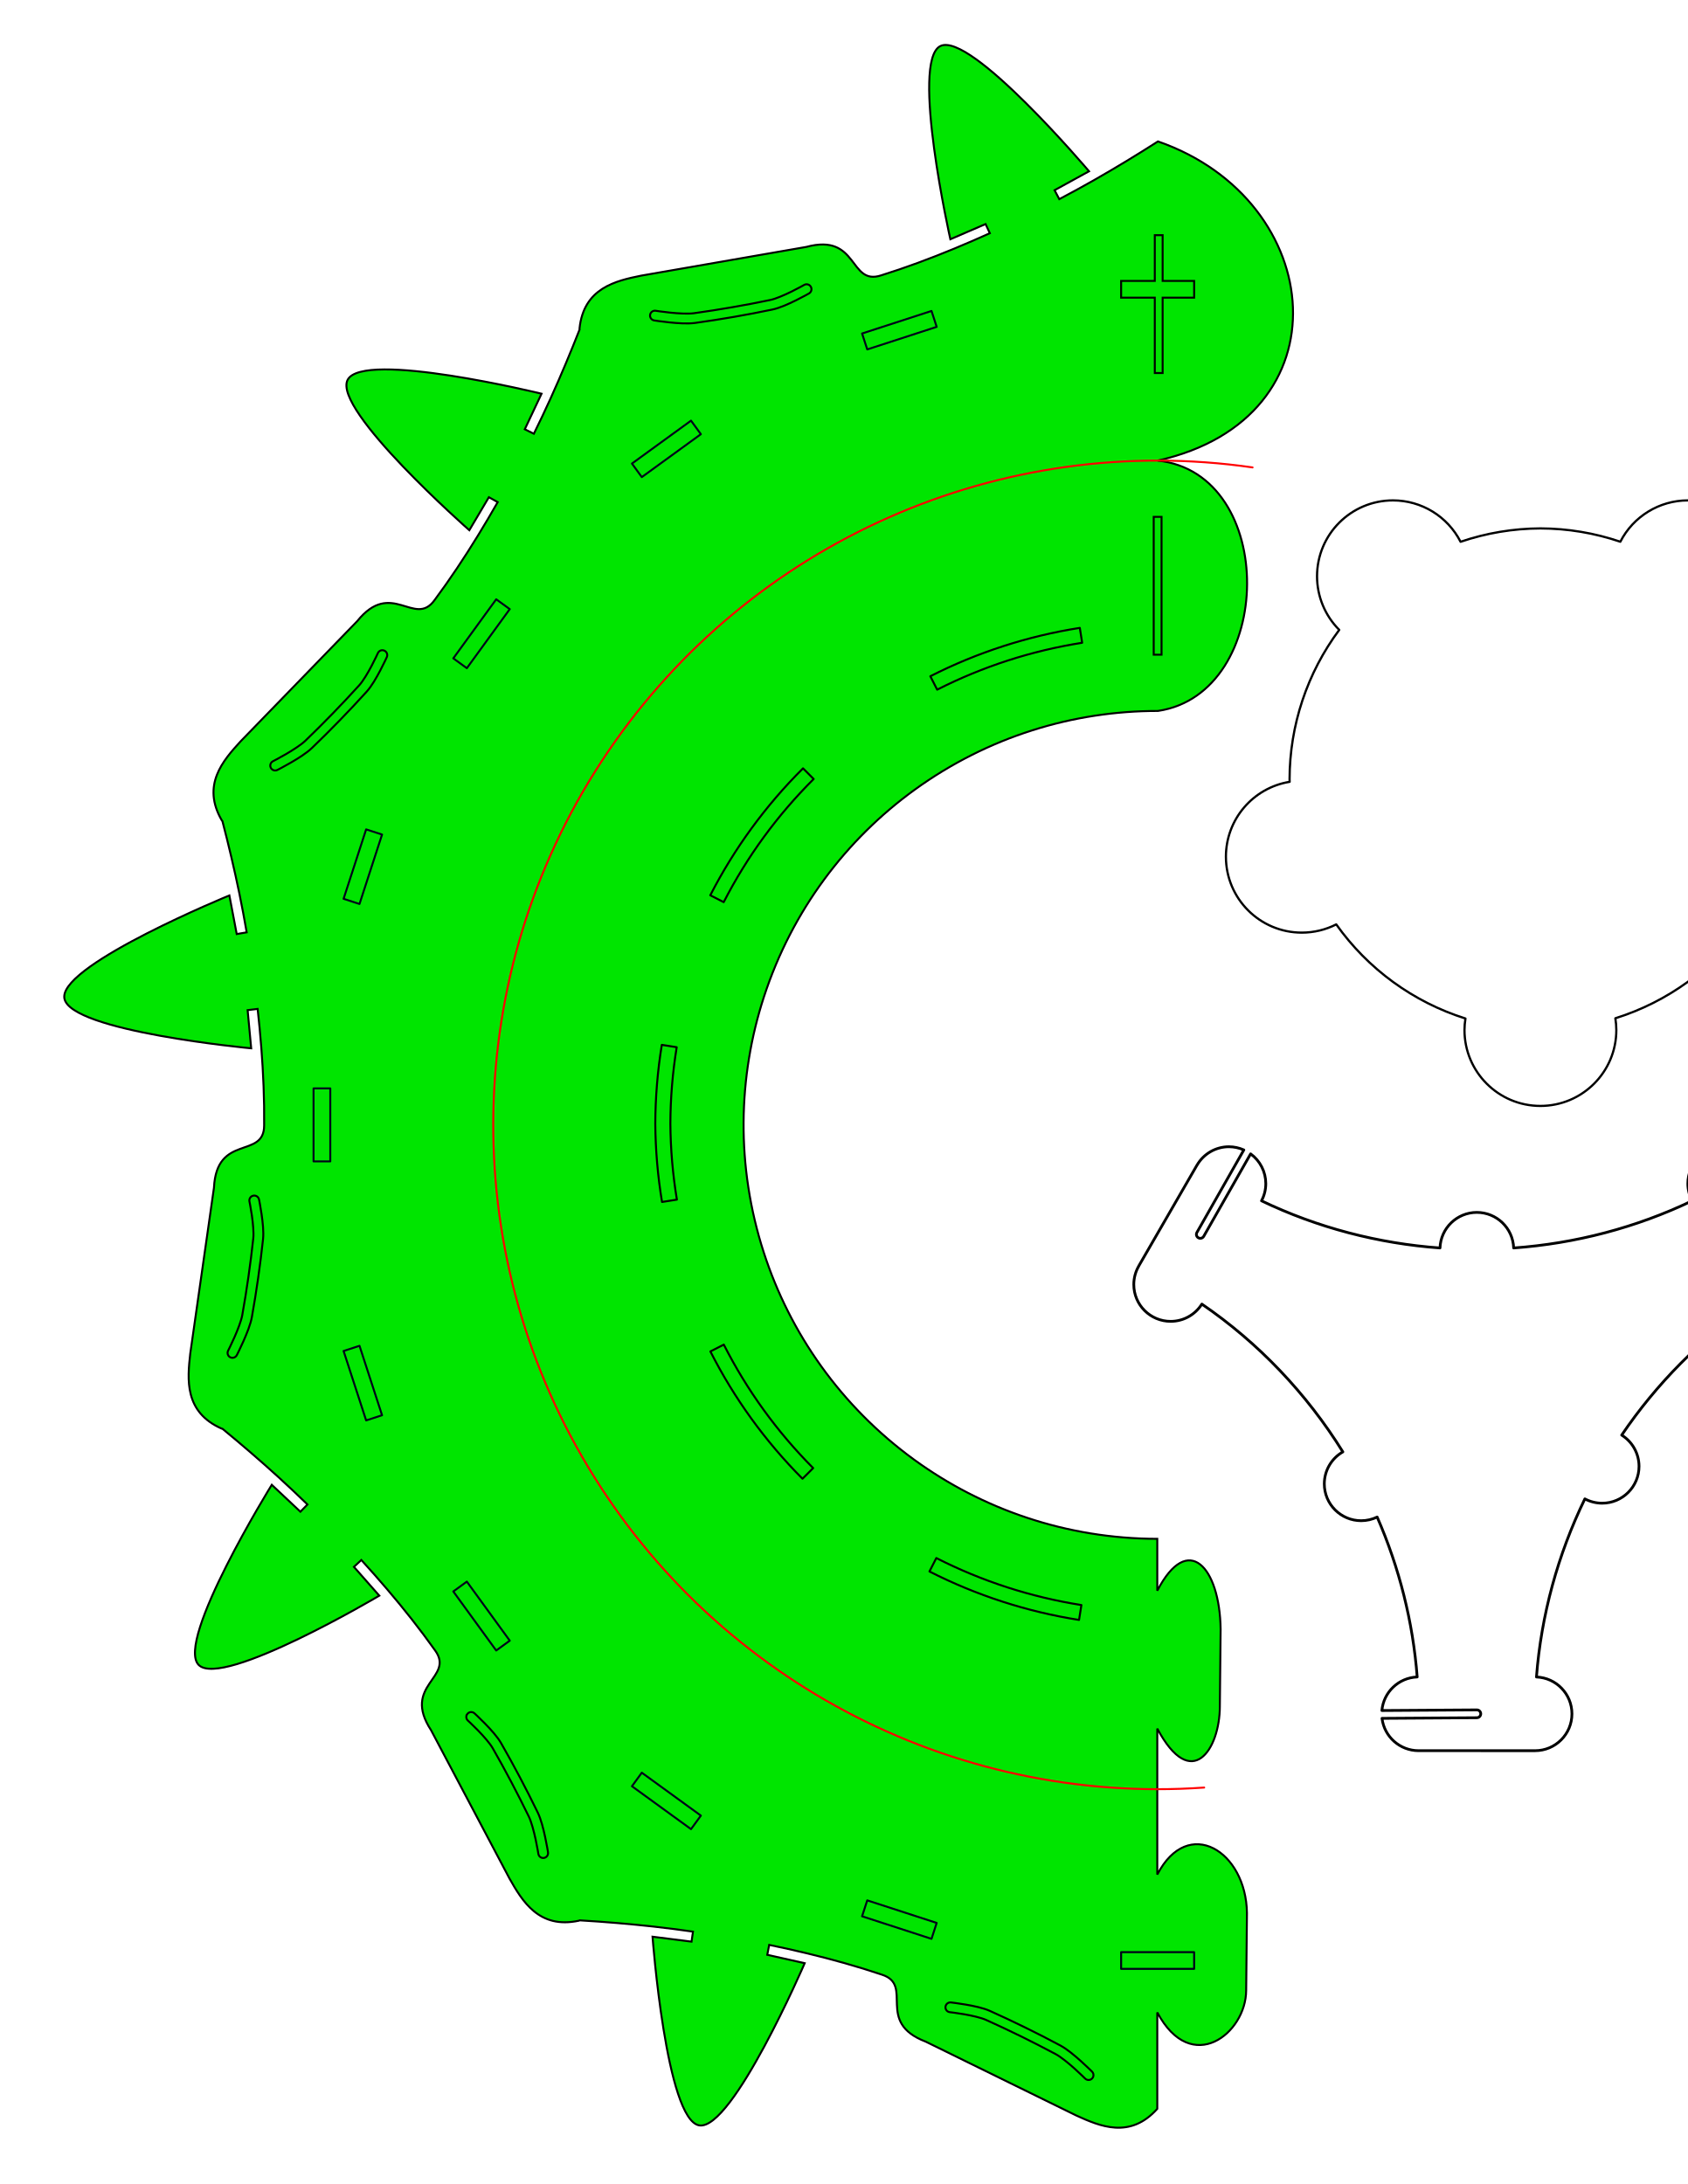
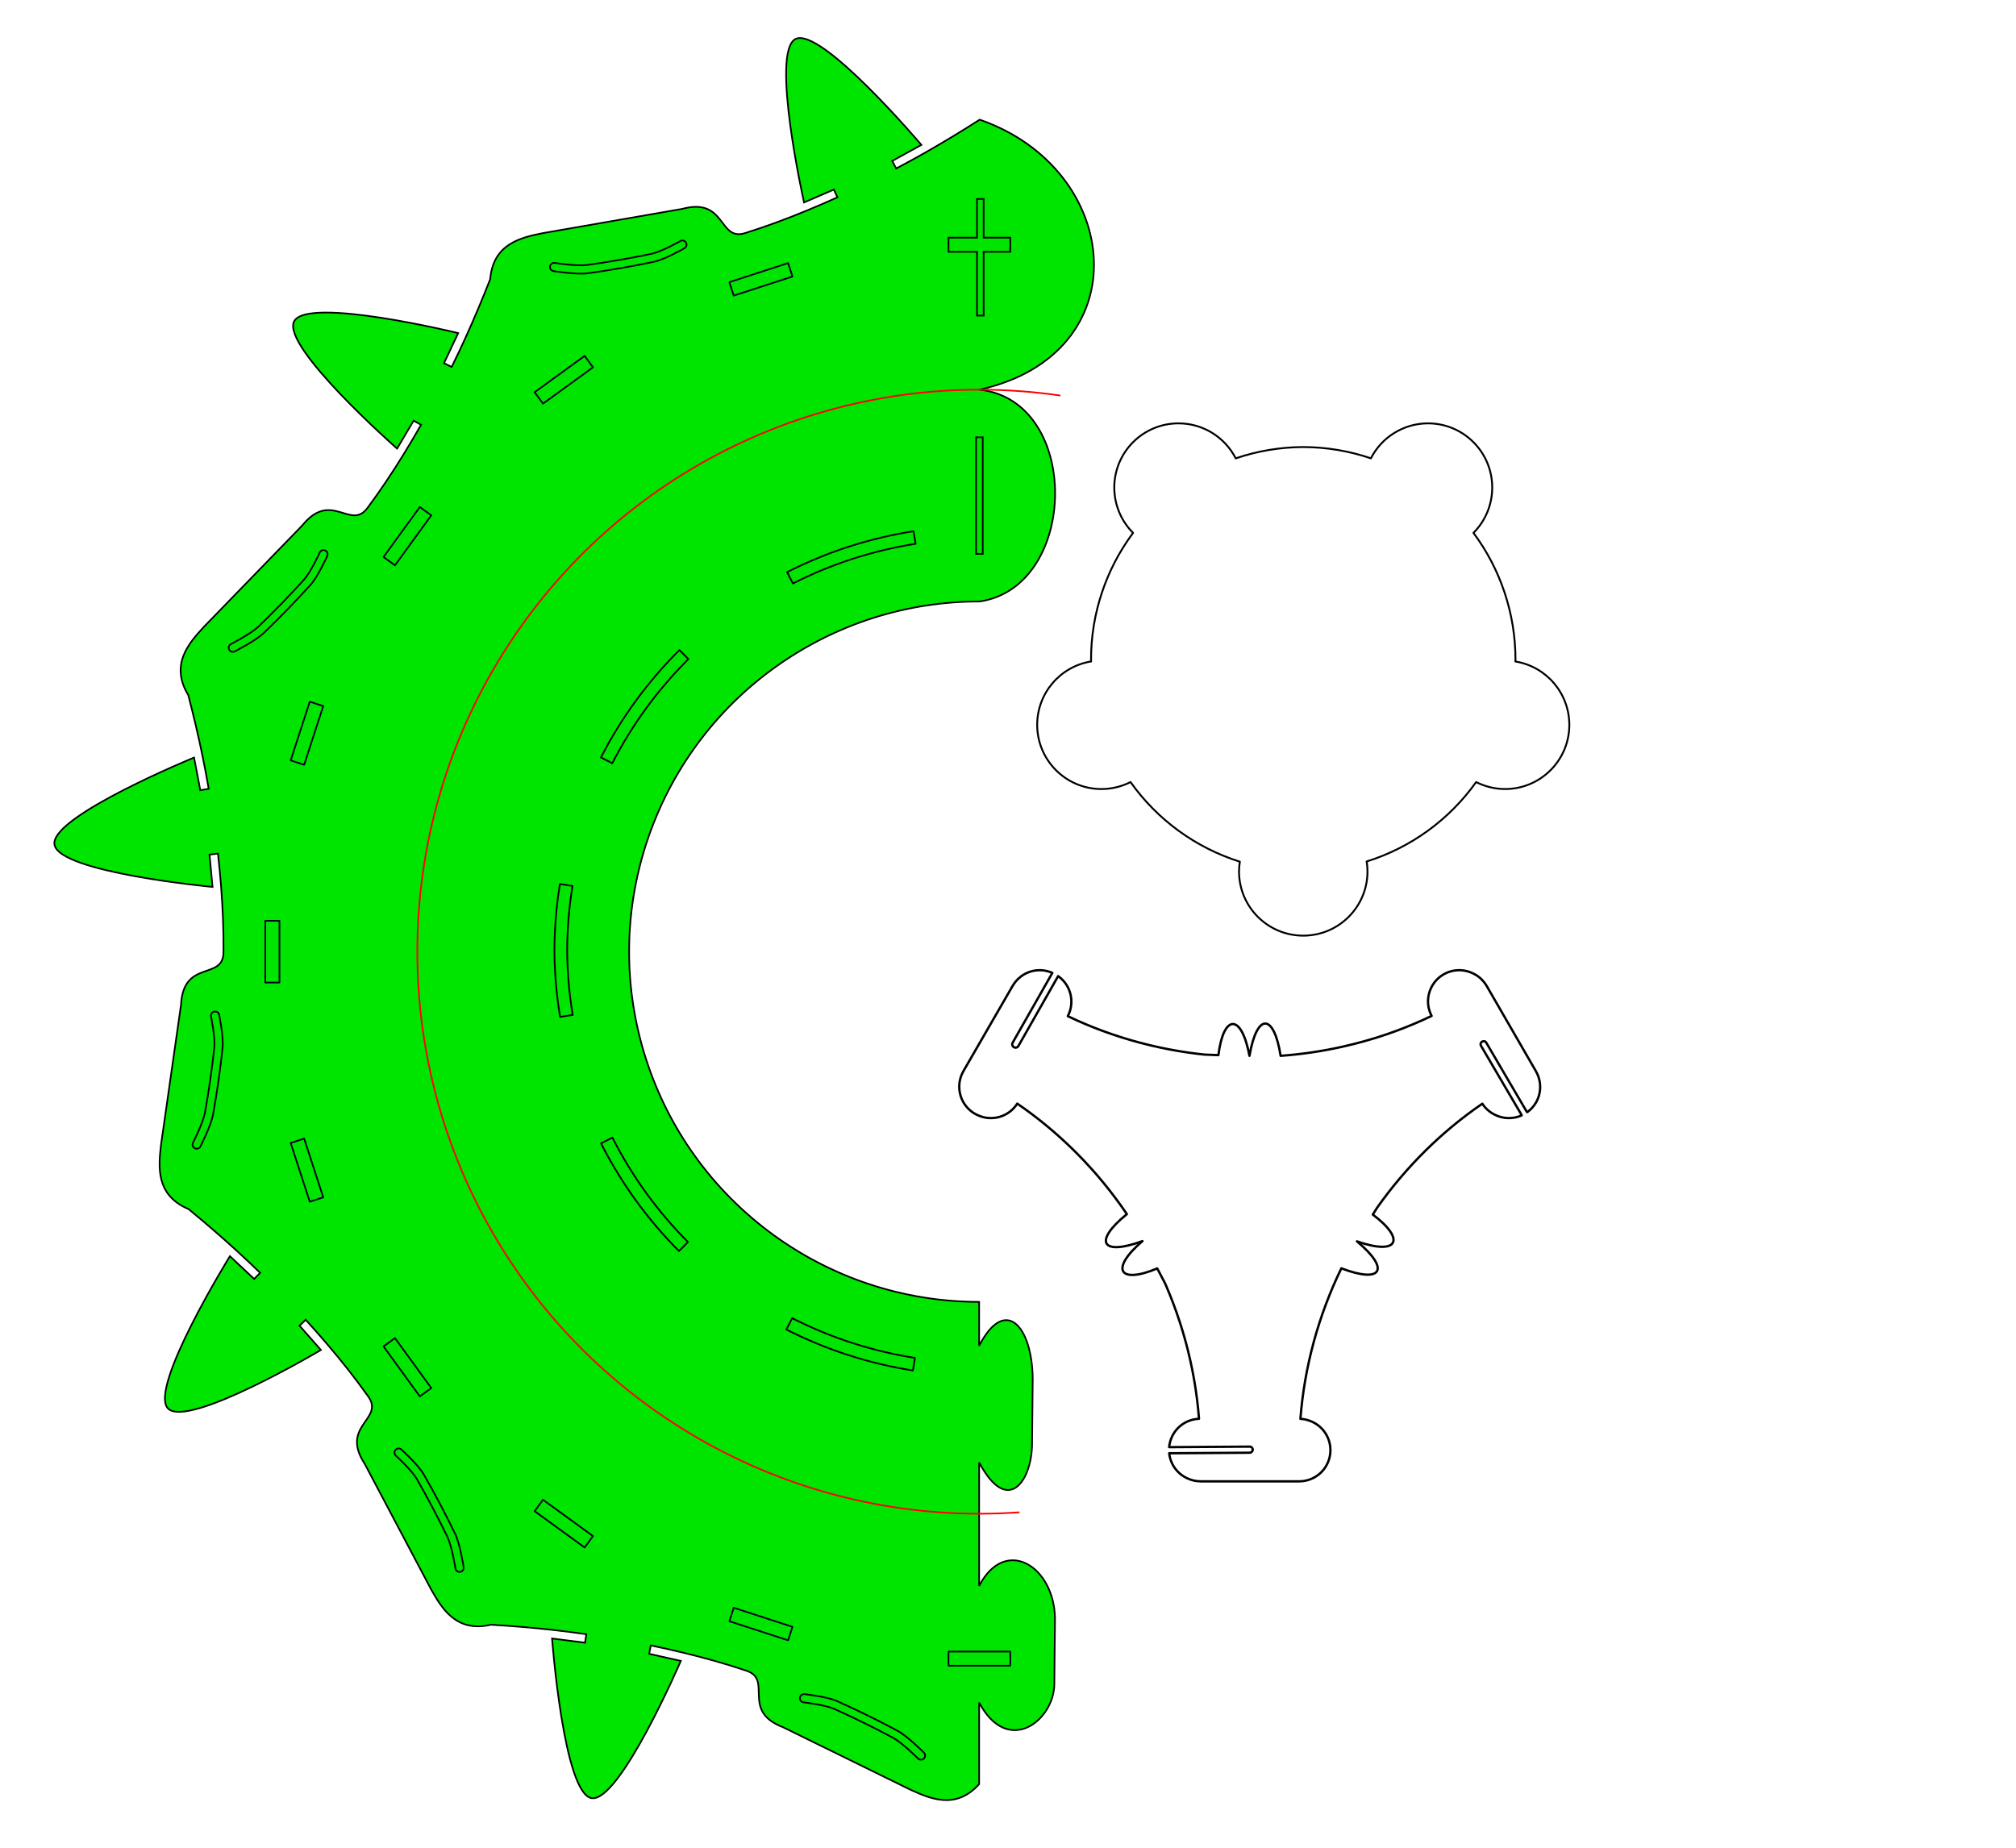
- <svg xmlns="http://www.w3.org/2000/svg" height="11in" version="1.1" viewBox="0 0 612 792" width="8.5in" id="svg448">
+ <svg xmlns="http://www.w3.org/2000/svg" height="11in" version="1.1" viewBox="0 0 864 792" width="12in" id="svg448">
  <defs id="defs4" style="stroke-linecap:butt;stroke-linejoin:round">
    <style type="text/css" id="style2">
*{stroke-linecap:butt;stroke-linejoin:round;}
  </style>
    <clipPath id="pbf9476fbec" style="stroke-linecap:butt;stroke-linejoin:round">
      <rect height="406.08" width="310.269" x="24.744" y="7.2" id="rect1798" style="stroke-linecap:butt;stroke-linejoin:round" />
    </clipPath>
    <clipPath id="clipPath3268" style="stroke-linecap:butt;stroke-linejoin:round">
      <rect height="406.08" width="310.269" x="24.744" y="7.2" id="rect3266" style="stroke-linecap:butt;stroke-linejoin:round" />
    </clipPath>
    <clipPath id="pbf9476fbec-7" style="stroke-linecap:butt;stroke-linejoin:round">
      <rect height="406.08" width="310.269" x="24.744" y="7.2" id="rect1798-5" style="stroke-linecap:butt;stroke-linejoin:round" />
    </clipPath>
    <clipPath id="pbf9476fbec-6" style="stroke-linecap:butt;stroke-linejoin:round">
      <rect height="406.08" width="310.269" x="24.744" y="7.2" id="rect1798-2" style="stroke-linecap:butt;stroke-linejoin:round" />
    </clipPath>
    <clipPath id="paf85c306f7" style="stroke-linecap:butt;stroke-linejoin:round">
      <rect height="406.08" width="312.429" x="24.703" y="7.2" id="rect1307" style="stroke-linecap:butt;stroke-linejoin:round" />
    </clipPath>
    <clipPath id="clipPath2800" style="stroke-linecap:butt;stroke-linejoin:round">
      <rect height="406.08" width="312.429" x="24.703" y="7.2" id="rect2798" style="stroke-linecap:butt;stroke-linejoin:round" />
    </clipPath>
  </defs>
  <g id="line2d_1" style="stroke-linecap:butt;stroke-linejoin:round" transform="translate(0,372)" />
  <defs id="defs446">
    <clipPath id="p9b010a994c" style="stroke-linecap:butt;stroke-linejoin:round">
      <rect height="399.726" width="243.708" x="10.407" y="7.2" id="rect443" style="stroke-linecap:butt;stroke-linejoin:round" />
    </clipPath>
  </defs>
  <path style="fill:none;fill-opacity:1;stroke:#000000;stroke-width:0.806;stroke-linecap:round;stroke-linejoin:round;stroke-miterlimit:4;stroke-dasharray:none;stroke-opacity:1" d="m 444.511,310.678 a 27.529,27.529 0 0 0 27.53,27.528 27.529,27.529 0 0 0 12.473,-2.989 90.951,90.951 0 0 0 46.849,34.135 27.529,27.529 0 0 0 -0.352,4.171 27.529,27.529 0 0 0 27.53,27.528 27.529,27.529 0 0 0 27.528,-27.528 27.529,27.529 0 0 0 -0.351,-4.261 90.951,90.951 0 0 0 46.908,-34.046 27.529,27.529 0 0 0 12.413,2.99 27.529,27.529 0 0 0 27.53,-27.528 27.529,27.529 0 0 0 -23.127,-27.141 90.951,90.951 0 0 0 0.049,-0.964 90.951,90.951 0 0 0 -18.007,-54.159 27.529,27.529 0 0 0 8.045,-19.421 27.529,27.529 0 0 0 -27.53,-27.53 27.529,27.529 0 0 0 -24.476,14.99 90.951,90.951 0 0 0 -28.983,-4.832 90.951,90.951 0 0 0 -28.947,4.848 27.529,27.529 0 0 0 -24.513,-15.007 27.529,27.529 0 0 0 -27.53,27.53 27.529,27.529 0 0 0 8.049,19.429 90.951,90.951 0 0 0 -18.011,54.151 90.951,90.951 0 0 0 0.033,0.945 27.529,27.529 0 0 0 -23.112,27.161 z" id="path1059" />
  <g transform="translate(-479.3786,719.0514)" id="line2d_1-3-3" style="stroke-linecap:butt;stroke-linejoin:round" />
-   <path style="fill:none;stroke:#000000;stroke-width:0.997;stroke-linecap:square;stroke-linejoin:round;stroke-opacity:1" d="m 556.605,634.866 a 13.373,13.373 0 0 0 13.372,-13.372 13.373,13.373 0 0 0 -12.867,-13.349 c 1.708,-22.387 7.752,-44.394 17.55,-64.597 a 13.373,13.373 0 0 0 6.268,1.567 13.373,13.373 0 0 0 13.372,-13.372 13.373,13.373 0 0 0 -6.287,-11.323 c 12.596,-18.587 28.631,-34.827 47.164,-47.5 a 13.373,13.373 0 0 0 11.316,6.255 13.373,13.373 0 0 0 5.412,-1.154 l -17.395,-29.675 a 1.421,1.421 0 1 1 2.452,-1.438 l 17.402,29.688 a 13.373,13.373 0 0 0 5.502,-10.793 13.373,13.373 0 0 0 -1.805,-6.678 l 0.014,-0.009 -21.119,-36.58 -0.014,0.009 a 13.373,13.373 0 0 0 -11.567,-6.695 A 13.373,13.373 0 0 0 612,429.223 a 13.373,13.373 0 0 0 1.554,6.239 c -20.241,9.713 -42.319,15.482 -64.713,17.098 a 13.373,13.373 0 0 0 -13.356,-12.899 13.373,13.373 0 0 0 -13.35,12.899 c -22.396,-1.615 -44.477,-7.384 -64.72,-17.098 a 13.373,13.373 0 0 0 1.554,-6.239 13.373,13.373 0 0 0 -5.502,-10.791 l -16.999,29.897 a 1.421,1.421 0 0 1 -1.246,0.735 1.421,1.421 0 0 1 -1.224,-2.14 l 17.008,-29.914 a 13.373,13.373 0 0 0 -5.409,-1.161 13.373,13.373 0 0 0 -11.571,6.692 l -0.011,-0.007 -21.119,36.58 0.011,0.006 a 13.373,13.373 0 0 0 -1.802,6.681 13.373,13.373 0 0 0 13.374,13.372 13.373,13.373 0 0 0 11.306,-6.261 c 20.534,14.04 38.007,32.454 51.129,53.593 a 13.373,13.373 0 0 0 -6.728,11.588 13.373,13.373 0 0 0 13.372,13.372 13.373,13.373 0 0 0 5.793,-1.332 c 8.015,18.357 12.986,38.029 14.51,58.003 a 13.373,13.373 0 0 0 -12.796,12.162 l 34.412,-0.228 a 1.421,1.421 0 1 1 0.019,2.842 l -34.389,0.228 a 13.373,13.373 0 0 0 13.26,11.724 z" id="path3082" />
+   <path style="fill:none;stroke:#000000;stroke-width:1.329;stroke-linecap:square;stroke-linejoin:round;stroke-opacity:1" d="M 594.129 554.467 C 593.46 554.467 592.798 554.514 592.143 554.588 C 591.826 554.624 591.512 554.668 591.199 554.721 C 591.148 554.729 591.096 554.737 591.045 554.746 C 590.77 554.795 590.496 554.849 590.225 554.91 C 590.114 554.935 590.004 554.962 589.895 554.988 C 589.675 555.042 589.457 555.1 589.24 555.162 C 589.072 555.21 588.905 555.264 588.738 555.316 C 588.57 555.37 588.401 555.422 588.234 555.48 C 587.971 555.572 587.711 555.673 587.451 555.777 C 587.387 555.803 587.321 555.825 587.258 555.852 C 586.56 556.142 585.876 556.476 585.213 556.857 C 583.946 557.593 582.786 558.482 581.744 559.494 C 581.678 559.558 581.61 559.619 581.545 559.684 C 581.417 559.811 581.297 559.947 581.174 560.078 C 581.031 560.23 580.882 560.378 580.744 560.535 C 580.688 560.599 580.637 560.668 580.582 560.732 C 579.883 561.552 579.25 562.437 578.701 563.389 L 578.686 563.379 L 550.527 612.152 L 550.525 612.156 L 550.541 612.164 C 548.974 614.87 548.144 617.941 548.139 621.068 C 548.139 621.265 548.162 621.456 548.168 621.65 C 548.177 621.925 548.188 622.199 548.209 622.473 C 548.229 622.729 548.252 622.985 548.283 623.238 C 548.331 623.636 548.39 624.031 548.465 624.426 C 548.471 624.456 548.474 624.487 548.48 624.518 C 548.518 624.711 548.567 624.899 548.611 625.09 C 548.681 625.395 548.759 625.698 548.846 626 C 548.905 626.208 548.964 626.415 549.031 626.619 C 549.172 627.05 549.326 627.478 549.5 627.9 C 549.556 628.034 549.619 628.163 549.678 628.295 C 549.834 628.648 550.002 628.995 550.182 629.34 C 550.249 629.468 550.314 629.596 550.385 629.723 C 550.433 629.81 550.475 629.9 550.525 629.986 C 550.632 630.171 550.757 630.337 550.869 630.516 C 551.021 630.758 551.171 631.002 551.334 631.236 C 551.528 631.516 551.733 631.782 551.939 632.047 C 552.083 632.23 552.224 632.414 552.375 632.592 C 552.612 632.872 552.859 633.139 553.111 633.402 C 553.253 633.55 553.394 633.697 553.541 633.84 C 553.819 634.11 554.104 634.367 554.396 634.617 C 554.534 634.735 554.671 634.851 554.812 634.965 C 555.12 635.212 555.434 635.445 555.756 635.67 C 555.909 635.777 556.062 635.884 556.219 635.986 C 556.524 636.186 556.836 636.373 557.152 636.553 C 557.356 636.669 557.561 636.782 557.77 636.891 C 558.047 637.034 558.327 637.168 558.611 637.297 C 558.633 637.307 558.655 637.315 558.676 637.324 C 566.727 641.101 576.45 638.365 581.289 630.727 C 581.993 631.213 582.69 631.71 583.391 632.201 C 584.177 632.753 584.969 633.298 585.748 633.859 C 586.574 634.455 587.389 635.068 588.207 635.674 C 588.989 636.253 589.774 636.827 590.549 637.416 C 591.346 638.022 592.132 638.643 592.922 639.26 C 593.675 639.848 594.43 640.434 595.176 641.031 C 595.993 641.686 596.803 642.349 597.611 643.014 C 598.319 643.595 599.024 644.18 599.725 644.77 C 600.529 645.447 601.326 646.131 602.121 646.818 C 602.814 647.418 603.504 648.02 604.189 648.627 C 604.983 649.33 605.774 650.036 606.559 650.75 C 607.234 651.364 607.902 651.984 608.57 652.605 C 609.336 653.318 610.1 654.032 610.855 654.754 C 611.511 655.38 612.16 656.014 612.809 656.648 C 613.586 657.408 614.364 658.167 615.131 658.938 C 615.68 659.489 616.218 660.051 616.762 660.607 C 617.606 661.473 618.454 662.335 619.285 663.213 C 619.585 663.53 619.877 663.854 620.176 664.172 C 622.461 666.61 624.704 669.088 626.887 671.619 C 627.776 672.65 628.646 673.698 629.518 674.744 C 629.888 675.188 630.264 675.627 630.631 676.074 C 631.467 677.092 632.286 678.123 633.105 679.154 C 633.499 679.65 633.895 680.144 634.285 680.643 C 635.067 681.643 635.836 682.653 636.602 683.666 C 637.023 684.223 637.445 684.778 637.861 685.338 C 638.587 686.315 639.303 687.299 640.014 688.287 C 640.455 688.901 640.894 689.515 641.33 690.133 C 642.013 691.1 642.689 692.073 643.357 693.051 C 643.549 693.33 643.738 693.612 643.928 693.893 C 624.711 709.464 629.268 717.954 652.838 709.303 C 633.875 725.575 639.704 734.018 661.273 724.916 L 665.648 733.227 C 665.877 733.749 666.117 734.267 666.342 734.791 C 666.402 734.931 666.46 735.071 666.52 735.211 C 667.186 736.77 667.837 738.337 668.471 739.91 C 668.535 740.071 668.6 740.232 668.664 740.393 C 669.269 741.904 669.859 743.422 670.434 744.945 C 670.527 745.192 670.621 745.438 670.713 745.686 C 671.278 747.197 671.827 748.716 672.361 750.238 C 672.431 750.437 672.501 750.635 672.57 750.834 C 673.151 752.503 673.714 754.177 674.258 755.857 C 674.267 755.886 674.278 755.913 674.287 755.941 C 674.29 755.95 674.292 755.958 674.295 755.967 C 676.017 761.298 677.553 766.688 678.898 772.125 C 679.321 773.83 679.721 775.542 680.105 777.256 C 680.189 777.627 680.266 777.998 680.348 778.369 C 680.651 779.751 680.944 781.134 681.223 782.521 C 681.315 782.984 681.402 783.447 681.492 783.91 C 681.745 785.212 681.99 786.515 682.221 787.82 C 682.308 788.311 682.393 788.802 682.477 789.293 C 682.7 790.603 682.912 791.915 683.113 793.229 C 683.188 793.719 683.264 794.21 683.336 794.701 C 683.534 796.052 683.718 797.404 683.893 798.758 C 683.947 799.182 684.006 799.606 684.059 800.031 C 684.231 801.427 684.386 802.824 684.533 804.223 C 684.578 804.645 684.628 805.067 684.67 805.49 C 684.848 807.274 685.008 809.061 685.145 810.85 C 685.075 810.852 685.007 810.864 684.938 810.867 C 684.524 810.887 684.113 810.924 683.703 810.973 C 683.569 810.989 683.434 811.004 683.301 811.023 C 682.304 811.165 681.324 811.391 680.367 811.697 C 680.337 811.707 680.307 811.715 680.277 811.725 C 679.109 812.105 677.977 812.6 676.904 813.217 C 674.275 814.74 672.125 816.89 670.594 819.42 C 670.06 820.301 669.603 821.229 669.229 822.193 C 669.207 822.248 669.187 822.303 669.166 822.357 C 668.985 822.837 668.821 823.322 668.682 823.818 C 668.681 823.821 668.68 823.824 668.68 823.826 C 668.541 824.321 668.426 824.824 668.33 825.332 C 668.321 825.378 668.311 825.423 668.303 825.469 C 668.225 825.897 668.158 826.329 668.111 826.766 L 668.125 826.766 C 668.114 826.867 668.093 826.965 668.084 827.066 L 713.967 826.762 C 715.178 826.738 715.815 827.592 715.885 828.494 C 715.812 829.431 715.05 830.257 713.992 830.25 L 668.111 830.555 C 668.122 830.656 668.146 830.755 668.158 830.855 L 668.143 830.855 C 668.193 831.258 668.27 831.65 668.346 832.043 C 668.371 832.175 668.386 832.31 668.414 832.441 C 668.534 832.996 668.678 833.541 668.848 834.074 C 668.849 834.079 668.85 834.083 668.852 834.088 C 668.956 834.419 669.089 834.74 669.213 835.064 C 669.291 835.267 669.36 835.475 669.445 835.674 C 669.598 836.034 669.774 836.384 669.951 836.734 C 670.025 836.879 670.095 837.026 670.172 837.168 C 670.244 837.302 670.301 837.442 670.377 837.574 C 671.086 838.8 671.937 839.914 672.889 840.916 C 673.609 841.674 674.388 842.366 675.223 842.982 C 675.256 843.007 675.291 843.03 675.324 843.055 C 675.678 843.312 676.041 843.555 676.412 843.785 C 676.502 843.842 676.592 843.898 676.684 843.953 C 677.089 844.195 677.5 844.426 677.924 844.635 C 677.927 844.636 677.93 844.637 677.934 844.639 C 677.994 844.669 678.057 844.693 678.117 844.723 C 678.127 844.728 678.138 844.731 678.148 844.736 C 680.616 845.955 683.334 846.597 686.096 846.592 L 686.098 846.613 L 742.414 846.613 L 742.414 846.592 C 748.78 846.596 754.665 843.208 757.855 837.699 C 762.78 829.171 759.859 818.264 751.33 813.34 C 750.36 812.78 749.34 812.318 748.289 811.953 C 748.235 811.933 748.183 811.908 748.129 811.889 C 747.975 811.834 747.82 811.785 747.664 811.734 C 747.306 811.618 746.944 811.512 746.578 811.418 C 746.455 811.386 746.335 811.349 746.211 811.32 C 745.748 811.212 745.278 811.126 744.805 811.055 C 744.645 811.031 744.484 811.01 744.322 810.99 C 743.917 810.94 743.509 810.907 743.098 810.885 C 745.385 781.069 753.438 751.761 766.488 724.854 C 789.592 733.717 794.671 725.523 775.391 709.434 C 799.067 717.756 803.405 708.373 784.455 694.141 L 786.893 690.273 C 803.244 667.096 823.648 646.8 847.051 630.773 C 847.279 631.122 847.515 631.464 847.764 631.795 C 847.829 631.882 847.896 631.967 847.963 632.053 C 848.267 632.441 848.58 632.819 848.912 633.178 C 849.265 633.559 849.637 633.92 850.02 634.268 C 850.058 634.303 850.098 634.336 850.137 634.371 C 850.513 634.706 850.901 635.027 851.303 635.328 C 852.166 635.976 853.091 636.533 854.055 637.014 C 858.847 639.493 864.521 639.678 869.479 637.477 L 869.359 637.273 C 869.399 637.258 869.438 637.244 869.477 637.227 L 846.273 597.643 C 846.149 597.436 846.075 597.234 846.027 597.035 C 846.008 596.675 846.084 596.312 846.271 595.988 C 846.787 595.1 847.837 594.851 848.67 595.215 C 848.898 595.369 849.109 595.582 849.281 595.877 L 872.484 635.461 C 872.533 635.426 872.579 635.389 872.625 635.352 L 872.76 635.582 C 874.772 634.123 876.457 632.26 877.707 630.111 C 880.885 624.594 880.879 617.799 877.693 612.287 L 877.709 612.279 L 849.551 563.508 L 849.535 563.516 C 847.975 560.803 845.73 558.55 843.023 556.98 C 842.344 556.588 841.646 556.264 840.941 555.971 C 840.756 555.889 840.572 555.805 840.383 555.73 C 840.195 555.656 840.007 555.583 839.816 555.516 C 839.419 555.373 839.017 555.243 838.609 555.129 C 838.474 555.091 838.339 555.058 838.203 555.023 C 837.801 554.921 837.394 554.834 836.984 554.76 C 836.845 554.735 836.706 554.709 836.566 554.688 C 836.124 554.618 835.68 554.565 835.23 554.529 C 835.163 554.524 835.097 554.514 835.029 554.51 C 835.026 554.51 835.023 554.508 835.02 554.508 C 834.626 554.481 834.23 554.467 833.832 554.467 C 833.764 554.467 833.697 554.476 833.629 554.477 C 833.27 554.48 832.912 554.506 832.553 554.531 C 832.31 554.548 832.066 554.559 831.826 554.586 C 831.521 554.62 831.217 554.674 830.912 554.725 C 830.628 554.771 830.344 554.813 830.064 554.873 C 829.813 554.927 829.565 555.001 829.314 555.066 C 828.983 555.153 828.652 555.237 828.328 555.342 C 828.141 555.403 827.956 555.477 827.77 555.545 C 827.395 555.681 827.023 555.819 826.66 555.979 C 826.5 556.049 826.343 556.131 826.184 556.207 C 825.802 556.389 825.425 556.576 825.059 556.783 C 825.011 556.81 824.962 556.83 824.914 556.857 C 824.787 556.931 824.673 557.018 824.549 557.094 C 824.226 557.291 823.906 557.492 823.598 557.709 C 823.413 557.839 823.237 557.976 823.059 558.111 C 822.782 558.322 822.508 558.534 822.244 558.76 C 822.06 558.917 821.885 559.082 821.709 559.246 C 821.467 559.471 821.227 559.697 820.998 559.936 C 820.831 560.109 820.673 560.288 820.514 560.467 C 820.291 560.718 820.072 560.971 819.863 561.234 C 819.735 561.397 819.615 561.564 819.492 561.73 C 819.265 562.039 819.044 562.351 818.836 562.674 C 818.761 562.791 818.691 562.909 818.619 563.027 C 818.388 563.406 818.168 563.789 817.965 564.186 C 817.93 564.254 817.899 564.325 817.865 564.395 C 816.683 566.779 816 569.455 816 572.297 C 816.003 574.603 816.461 576.879 817.328 579.004 C 817.551 579.551 817.795 580.091 818.072 580.615 C 816.387 581.424 814.694 582.213 812.99 582.98 C 812.988 582.981 812.986 582.982 812.984 582.982 C 806.165 586.055 799.199 588.798 792.121 591.207 C 792.119 591.208 792.117 591.208 792.115 591.209 C 790.347 591.811 788.571 592.391 786.789 592.951 C 786.788 592.952 786.787 592.953 786.785 592.953 C 786.077 593.176 785.363 593.38 784.652 593.596 C 781.067 594.686 777.457 595.691 773.824 596.611 C 771.596 597.176 769.361 597.71 767.117 598.211 C 755.492 600.806 743.674 602.555 731.787 603.412 C 727.911 578.972 718.278 578.67 713.984 603.412 C 709.366 578.813 699.113 579.681 696.23 603.023 L 688.375 602.717 C 685.391 602.404 682.412 602.042 679.441 601.619 C 664.625 599.509 650.008 596.028 635.846 591.209 C 634.076 590.607 632.313 589.986 630.559 589.342 L 630.557 589.34 C 627.1 588.072 623.675 586.722 620.281 585.293 C 620.228 585.271 620.174 585.251 620.121 585.229 L 620.119 585.227 C 620.116 585.225 620.114 585.224 620.111 585.223 C 618.594 584.582 617.086 583.921 615.582 583.248 C 615.344 583.141 615.103 583.039 614.865 582.932 C 613.83 582.464 612.802 581.977 611.773 581.494 C 611.238 581.242 610.698 580.998 610.164 580.742 C 614.338 572.813 611.979 563.018 604.652 557.859 L 604.627 557.904 L 581.973 597.746 L 581.965 597.756 C 581.956 597.772 581.945 597.783 581.936 597.799 C 581.856 597.937 581.765 598.066 581.656 598.178 C 581.316 598.527 580.847 598.731 580.348 598.744 C 580.26 598.743 580.173 598.738 580.086 598.725 C 580.067 598.721 580.048 598.72 580.029 598.717 C 579.972 598.706 579.917 598.685 579.861 598.67 C 579.711 598.629 579.566 598.573 579.428 598.5 C 579.104 598.327 578.824 598.073 578.637 597.76 C 578.425 597.37 578.349 596.908 578.451 596.451 C 578.459 596.42 578.463 596.39 578.473 596.359 C 578.51 596.226 578.568 596.096 578.637 595.967 C 578.653 595.935 578.661 595.905 578.68 595.873 L 601.342 556.014 C 600.845 555.793 600.34 555.604 599.83 555.432 C 599.707 555.39 599.585 555.346 599.461 555.307 C 599 555.161 598.535 555.036 598.066 554.93 C 597.894 554.89 597.721 554.855 597.547 554.82 C 597.11 554.734 596.672 554.66 596.232 554.607 C 596.001 554.579 595.769 554.562 595.537 554.543 C 595.254 554.52 594.971 554.507 594.688 554.498 C 594.501 554.492 594.316 554.467 594.129 554.467 z " transform="scale(0.75)" id="path3082" />
  <g id="g909" transform="matrix(0,-0.9472636,0.9472636,0,-197.9938,137.2185)" style="stroke-linecap:butt;stroke-linejoin:round">
    <path id="path3011-3-6" d="m -236.689,233.604 c -0.205,-7.5e-4 -0.407,0.014 -0.605,0.045 -12.685,2.019 -19.175,71.521 -19.175,71.521 l 14.621,-1.371 0.466,3.835 c -4.843,0.533 -9.741,1.007 -14.738,1.397 -9.994,0.78 -19.908,1.196 -29.823,1.093 -13.089,0.023 -3.019,-18.156 -23.89,-19.211 l -63.505,-9.075 c -9.867,-1.119 -22.397,-2.319 -28.714,12.021 -0.022,0.106 -0.044,0.203 -0.066,0.308 -6.016,7.324 -12.202,14.509 -18.606,21.539 -3.416,3.721 -6.857,7.403 -10.374,11.004 l -2.771,-2.7 10.308,-10.967 c 0,0 -59.894,-37.059 -68.969,-27.97 -9.076,9.089 26.524,69.132 26.524,69.132 l 11.023,-9.703 2.631,2.829 c -3.604,3.278 -7.289,6.541 -11.102,9.794 -7.626,6.505 -15.402,12.669 -23.484,18.413 -10.576,7.712 -13.114,-12.914 -30.62,-1.5 l -56.711,29.985 c -8.64,4.894 -19.483,11.289 -16.165,26.603 0.045,0.1 0.085,0.191 0.129,0.29 -0.562,9.46 -1.344,18.908 -2.394,28.359 -0.577,5.019 -1.196,10.019 -1.925,15 l -3.829,-0.555 1.894,-14.931 c 0,0 -70.239,5.223 -72.239,17.911 -2,12.688 62.095,40.339 62.095,40.339 l 3.214,-14.329 3.791,0.741 c -0.989,4.771 -2.053,9.576 -3.226,14.449 -2.346,9.746 -5.013,19.303 -8.175,28.701 -4.023,12.455 -18.201,-2.74 -25.654,16.784 l -28.255,57.593 c -4.113,9.038 -9.127,20.584 2.559,31.022 h 36.901 c -24.593,13.084 -8.041,33.983 8.424,34.026 l 29.625,0.299 c 23.693,-0.314 37.498,-22.541 14.726,-34.325 h 9.324 46.563 c -24.593,13.084 -8.041,23.906 8.424,23.95 l 29.625,0.299 c 23.693,-0.314 37.498,-12.465 14.726,-24.249 h 19.862 c 0.06,-34.805 11.315,-66.974 30.343,-93.12 20.506,-28.122 48.52,-47.532 79.282,-57.501 33.12,-10.698 67.193,-9.934 97.939,0.082 33.083,10.812 60.199,31.458 79.187,57.634 20.409,28.193 30.211,60.833 30.186,93.17 6.69,44.981 90.99,46.03 95.839,-0.133 16.179,73.023 99.651,65.039 122.188,0.133 -5.143,-8.035 -10.097,-16.192 -14.834,-24.51 -2.483,-4.399 -4.922,-8.809 -7.26,-13.267 l 3.425,-1.8 7.244,13.192 c 0,0 53.755,-45.512 47.915,-56.952 -5.839,-11.44 -73.947,3.864 -73.947,3.864 l 5.823,13.481 -3.502,1.629 c -2.004,-4.441 -3.968,-8.953 -5.883,-13.585 -3.83,-9.263 -7.291,-18.564 -10.257,-28.025 -4.066,-12.441 16.336,-8.481 10.89,-28.657 l -10.994,-63.202 c -1.985,-9.73 -4.716,-22.018 -20.306,-23.594 -0.108,0.012 -0.207,0.021 -0.315,0.032 -8.824,-3.458 -17.568,-7.12 -26.232,-11.039 -4.595,-2.099 -9.159,-4.233 -13.671,-6.466 l 1.712,-3.47 13.614,6.415 c 0,0 16.738,-68.416 5.29,-74.238 C -12.024,336.25 -58.129,388.664 -58.129,388.664 l 12.636,7.484 -1.876,3.376 c -4.232,-2.415 -8.474,-4.911 -12.746,-7.532 -8.544,-5.243 -16.81,-10.732 -24.771,-16.644 -10.603,-7.675 8.23,-16.464 -8.035,-29.585 l -46.043,-44.669 c -7.325,-6.705 -16.756,-15.041 -30.294,-7.153 -0.08,0.073 -0.155,0.137 -0.234,0.209 -9.172,2.39 -18.4,4.567 -27.713,6.489 -4.951,1.002 -9.898,1.958 -14.861,2.804 l -0.655,-3.813 14.785,-2.812 c 0,0 -25.846,-63.165 -38.752,-63.214 z" style="color:#000000;font-style:normal;font-variant:normal;font-weight:normal;font-stretch:normal;font-size:medium;line-height:normal;font-family:sans-serif;font-variant-ligatures:normal;font-variant-position:normal;font-variant-caps:normal;font-variant-numeric:normal;font-variant-alternates:normal;font-feature-settings:normal;text-indent:0;text-align:start;text-decoration:none;text-decoration-line:none;text-decoration-style:solid;text-decoration-color:#000000;letter-spacing:normal;word-spacing:normal;text-transform:none;writing-mode:lr-tb;direction:ltr;text-orientation:mixed;dominant-baseline:auto;baseline-shift:baseline;text-anchor:start;white-space:normal;shape-padding:0;clip-rule:nonzero;display:inline;overflow:visible;visibility:visible;opacity:1;isolation:auto;mix-blend-mode:normal;color-interpolation:sRGB;color-interpolation-filters:linearRGB;solid-color:#000000;solid-opacity:1;vector-effect:none;fill:#00e500;fill-opacity:1;fill-rule:nonzero;stroke:#000000;stroke-width:0.75;stroke-linecap:round;stroke-linejoin:miter;stroke-miterlimit:4;stroke-dasharray:none;stroke-dashoffset:0;stroke-opacity:1;color-rendering:auto;image-rendering:auto;shape-rendering:auto;text-rendering:auto;enable-background:accumulate" />
    <path id="path840" d="m -623.607,570.916 a 1.875,1.875 0 0 0 -1.855,1.697 c 0,0 -0.266,2.417 -0.777,5.387 -0.512,2.97 -1.317,6.529 -2.162,8.418 -1.996,4.461 -4.113,8.939 -6.307,13.406 -2.193,4.466 -4.466,8.916 -6.818,13.312 -1.004,1.877 -3.38,4.803 -5.461,7.125 -2.081,2.322 -3.869,4.102 -3.869,4.102 a 1.875,1.875 0 1 0 2.643,2.66 c 0,0 1.86,-1.849 4.02,-4.258 2.159,-2.409 4.616,-5.319 5.975,-7.859 2.374,-4.438 4.668,-8.927 6.879,-13.43 2.21,-4.501 4.344,-9.019 6.361,-13.527 1.162,-2.596 1.903,-6.221 2.436,-9.312 0.533,-3.092 0.811,-5.613 0.811,-5.613 a 1.875,1.875 0 0 0 -1.873,-2.107 z" style="color:#000000;font-style:normal;font-variant:normal;font-weight:normal;font-stretch:normal;font-size:medium;line-height:normal;font-family:sans-serif;font-variant-ligatures:normal;font-variant-position:normal;font-variant-caps:normal;font-variant-numeric:normal;font-variant-alternates:normal;font-feature-settings:normal;text-indent:0;text-align:start;text-decoration:none;text-decoration-line:none;text-decoration-style:solid;text-decoration-color:#000000;letter-spacing:normal;word-spacing:normal;text-transform:none;writing-mode:lr-tb;direction:ltr;text-orientation:mixed;dominant-baseline:auto;baseline-shift:baseline;text-anchor:start;white-space:normal;shape-padding:0;clip-rule:nonzero;display:inline;overflow:visible;visibility:visible;opacity:1;isolation:auto;mix-blend-mode:normal;color-interpolation:sRGB;color-interpolation-filters:linearRGB;solid-color:#000000;solid-opacity:1;vector-effect:none;fill:none;fill-opacity:1;fill-rule:nonzero;stroke:#000000;stroke-width:0.75;stroke-linecap:round;stroke-linejoin:miter;stroke-miterlimit:4;stroke-dasharray:none;stroke-dashoffset:0;stroke-opacity:1;color-rendering:auto;image-rendering:auto;shape-rendering:auto;text-rendering:auto;enable-background:accumulate" />
    <path id="path914" d="m 30.907,638.159 v 12.892 H 2.051 v 3 H 30.907 v 12.056 h 6.409 v -12.056 h 17.509 v -3 H 37.315 v -12.892 z" style="color:#000000;font-style:normal;font-variant:normal;font-weight:normal;font-stretch:normal;font-size:medium;line-height:normal;font-family:sans-serif;font-variant-ligatures:normal;font-variant-position:normal;font-variant-caps:normal;font-variant-numeric:normal;font-variant-alternates:normal;font-feature-settings:normal;text-indent:0;text-align:start;text-decoration:none;text-decoration-line:none;text-decoration-style:solid;text-decoration-color:#000000;letter-spacing:normal;word-spacing:normal;text-transform:none;writing-mode:lr-tb;direction:ltr;text-orientation:mixed;dominant-baseline:auto;baseline-shift:baseline;text-anchor:start;white-space:normal;shape-padding:0;clip-rule:nonzero;display:inline;overflow:visible;visibility:visible;opacity:1;isolation:auto;mix-blend-mode:normal;color-interpolation:sRGB;color-interpolation-filters:linearRGB;solid-color:#000000;solid-opacity:1;vector-effect:none;fill:none;fill-opacity:1;fill-rule:nonzero;stroke:#000000;stroke-width:0.75;stroke-linecap:butt;stroke-linejoin:miter;stroke-miterlimit:4;stroke-dasharray:none;stroke-dashoffset:0;stroke-opacity:1;color-rendering:auto;image-rendering:auto;shape-rendering:auto;text-rendering:auto;enable-background:accumulate" />
    <path id="path943" d="m -285.362,459.847 c -10.028,0.079 -20.034,0.941 -29.927,2.58 l 0.898,5.695 c 9.596,-1.589 19.302,-2.426 29.029,-2.502 9.821,0.035 19.624,0.845 29.317,2.423 l 0.907,-5.698 c -9.993,-1.626 -20.099,-2.461 -30.224,-2.498 z m 87.48,21.047 -2.625,5.142 c 17.422,8.935 33.33,20.556 47.14,34.436 l 4.083,-4.077 c -14.237,-14.309 -30.637,-26.289 -48.598,-35.5 z m -174.625,0.041 c -17.993,9.126 -34.439,21.026 -48.735,35.262 l 4.075,4.083 c 13.867,-13.809 29.82,-25.351 47.273,-34.204 z m -84.237,83.859 c -9.148,17.994 -15.408,37.316 -18.549,57.256 l 5.697,0.907 c 3.047,-19.342 9.119,-38.084 17.993,-55.538 z m 342.722,0.335 -5.142,2.615 c 8.856,17.445 14.914,36.174 17.953,55.501 l 5.697,-0.898 c -3.133,-19.925 -9.378,-39.233 -18.508,-57.218 z" style="fill:none;fill-opacity:1;stroke:#000000;stroke-width:0.763;stroke-linecap:round;stroke-linejoin:round;stroke-miterlimit:4;stroke-dasharray:none;stroke-opacity:1" />
    <path id="path1036" d="m -105.782,650.633 v 3 h 52.775 v -3 z" style="color:#000000;font-style:normal;font-variant:normal;font-weight:normal;font-stretch:normal;font-size:medium;line-height:normal;font-family:sans-serif;font-variant-ligatures:normal;font-variant-position:normal;font-variant-caps:normal;font-variant-numeric:normal;font-variant-alternates:normal;font-feature-settings:normal;text-indent:0;text-align:start;text-decoration:none;text-decoration-line:none;text-decoration-style:solid;text-decoration-color:#000000;letter-spacing:normal;word-spacing:normal;text-transform:none;writing-mode:lr-tb;direction:ltr;text-orientation:mixed;dominant-baseline:auto;baseline-shift:baseline;text-anchor:start;white-space:normal;shape-padding:0;clip-rule:nonzero;display:inline;overflow:visible;visibility:visible;opacity:1;isolation:auto;mix-blend-mode:normal;color-interpolation:sRGB;color-interpolation-filters:linearRGB;solid-color:#000000;solid-opacity:1;vector-effect:none;fill:none;fill-opacity:1;fill-rule:nonzero;stroke:#000000;stroke-width:0.75;stroke-linecap:butt;stroke-linejoin:miter;stroke-miterlimit:4;stroke-dasharray:none;stroke-dashoffset:0;stroke-opacity:1;color-rendering:auto;image-rendering:auto;shape-rendering:auto;text-rendering:auto;enable-background:accumulate" />
    <path id="path840-6" d="m -511.35,387.858 a 1.875,1.875 0 0 0 -2.499,0.282 c 0,0 -1.635,1.799 -3.795,3.901 -2.16,2.102 -4.903,4.508 -6.697,5.539 -4.237,2.435 -8.581,4.814 -12.982,7.139 -4.4,2.324 -8.854,4.588 -13.341,6.762 -1.916,0.928 -5.557,1.899 -8.606,2.554 -3.049,0.655 -5.541,1.044 -5.541,1.044 a 1.875,1.875 0 1 0 0.574,3.705 c 0,0 2.591,-0.402 5.755,-1.082 3.163,-0.68 6.861,-1.59 9.453,-2.847 4.53,-2.195 9.024,-4.479 13.459,-6.822 4.434,-2.342 8.815,-4.743 13.098,-7.205 2.466,-1.417 5.196,-3.914 7.444,-6.102 2.248,-2.188 3.955,-4.065 3.955,-4.065 a 1.875,1.875 0 0 0 -0.277,-2.806 z" style="color:#000000;font-style:normal;font-variant:normal;font-weight:normal;font-stretch:normal;font-size:medium;line-height:normal;font-family:sans-serif;font-variant-ligatures:normal;font-variant-position:normal;font-variant-caps:normal;font-variant-numeric:normal;font-variant-alternates:normal;font-feature-settings:normal;text-indent:0;text-align:start;text-decoration:none;text-decoration-line:none;text-decoration-style:solid;text-decoration-color:#000000;letter-spacing:normal;word-spacing:normal;text-transform:none;writing-mode:lr-tb;direction:ltr;text-orientation:mixed;dominant-baseline:auto;baseline-shift:baseline;text-anchor:start;white-space:normal;shape-padding:0;clip-rule:nonzero;display:inline;overflow:visible;visibility:visible;opacity:1;isolation:auto;mix-blend-mode:normal;color-interpolation:sRGB;color-interpolation-filters:linearRGB;solid-color:#000000;solid-opacity:1;vector-effect:none;fill:none;fill-opacity:1;fill-rule:nonzero;stroke:#000000;stroke-width:0.75;stroke-linecap:round;stroke-linejoin:miter;stroke-miterlimit:4;stroke-dasharray:none;stroke-dashoffset:0;stroke-opacity:1;color-rendering:auto;image-rendering:auto;shape-rendering:auto;text-rendering:auto;enable-background:accumulate" />
    <path id="path840-6-3" d="m -312.934,305.745 a 1.875,1.875 0 0 0 -2.188,-1.24 c 0,0 -2.381,0.494 -5.363,0.925 -2.983,0.431 -6.617,0.765 -8.674,0.545 -4.859,-0.52 -9.772,-1.149 -14.699,-1.855 -4.926,-0.706 -9.86,-1.493 -14.768,-2.371 -2.095,-0.375 -5.612,-1.73 -8.464,-2.992 -2.852,-1.262 -5.096,-2.412 -5.096,-2.412 a 1.875,1.875 0 1 0 -1.713,3.335 c 0,0 2.333,1.198 5.292,2.507 2.959,1.309 6.485,2.746 9.321,3.253 4.955,0.886 9.933,1.681 14.898,2.392 4.964,0.711 9.92,1.344 14.831,1.87 2.828,0.303 6.504,-0.113 9.609,-0.561 3.105,-0.449 5.589,-0.964 5.589,-0.964 a 1.875,1.875 0 0 0 1.425,-2.433 z" style="color:#000000;font-style:normal;font-variant:normal;font-weight:normal;font-stretch:normal;font-size:medium;line-height:normal;font-family:sans-serif;font-variant-ligatures:normal;font-variant-position:normal;font-variant-caps:normal;font-variant-numeric:normal;font-variant-alternates:normal;font-feature-settings:normal;text-indent:0;text-align:start;text-decoration:none;text-decoration-line:none;text-decoration-style:solid;text-decoration-color:#000000;letter-spacing:normal;word-spacing:normal;text-transform:none;writing-mode:lr-tb;direction:ltr;text-orientation:mixed;dominant-baseline:auto;baseline-shift:baseline;text-anchor:start;white-space:normal;shape-padding:0;clip-rule:nonzero;display:inline;overflow:visible;visibility:visible;opacity:1;isolation:auto;mix-blend-mode:normal;color-interpolation:sRGB;color-interpolation-filters:linearRGB;solid-color:#000000;solid-opacity:1;vector-effect:none;fill:none;fill-opacity:1;fill-rule:nonzero;stroke:#000000;stroke-width:0.75;stroke-linecap:round;stroke-linejoin:miter;stroke-miterlimit:4;stroke-dasharray:none;stroke-dashoffset:0;stroke-opacity:1;color-rendering:auto;image-rendering:auto;shape-rendering:auto;text-rendering:auto;enable-background:accumulate" />
    <path id="path840-6-3-2" d="m -104.146,355.94 a 1.875,1.875 0 0 0 -1.041,-2.289 c 0,0 -2.216,-0.999 -4.883,-2.404 -2.667,-1.404 -5.803,-3.27 -7.338,-4.658 -3.626,-3.277 -7.23,-6.674 -10.801,-10.141 -3.57,-3.466 -7.099,-7.003 -10.554,-10.598 -1.475,-1.535 -3.523,-4.698 -5.089,-7.395 -1.565,-2.697 -2.705,-4.947 -2.705,-4.947 a 1.875,1.875 0 1 0 -3.347,1.691 c 0,0 1.183,2.34 2.807,5.139 1.624,2.798 3.632,6.033 5.628,8.111 3.487,3.63 7.048,7.198 10.647,10.692 3.598,3.493 7.235,6.918 10.9,10.23 2.11,1.907 5.328,3.732 8.104,5.194 2.776,1.462 5.088,2.505 5.088,2.505 a 1.875,1.875 0 0 0 2.583,-1.13 z" style="color:#000000;font-style:normal;font-variant:normal;font-weight:normal;font-stretch:normal;font-size:medium;line-height:normal;font-family:sans-serif;font-variant-ligatures:normal;font-variant-position:normal;font-variant-caps:normal;font-variant-numeric:normal;font-variant-alternates:normal;font-feature-settings:normal;text-indent:0;text-align:start;text-decoration:none;text-decoration-line:none;text-decoration-style:solid;text-decoration-color:#000000;letter-spacing:normal;word-spacing:normal;text-transform:none;writing-mode:lr-tb;direction:ltr;text-orientation:mixed;dominant-baseline:auto;baseline-shift:baseline;text-anchor:start;white-space:normal;shape-padding:0;clip-rule:nonzero;display:inline;overflow:visible;visibility:visible;opacity:1;isolation:auto;mix-blend-mode:normal;color-interpolation:sRGB;color-interpolation-filters:linearRGB;solid-color:#000000;solid-opacity:1;vector-effect:none;fill:none;fill-opacity:1;fill-rule:nonzero;stroke:#000000;stroke-width:0.75;stroke-linecap:round;stroke-linejoin:miter;stroke-miterlimit:4;stroke-dasharray:none;stroke-dashoffset:0;stroke-opacity:1;color-rendering:auto;image-rendering:auto;shape-rendering:auto;text-rendering:auto;enable-background:accumulate" />
    <path id="path840-6-3-2-2" d="m 35.263,519.27 a 1.875,1.875 0 0 0 0.503,-2.464 c 0,0 -1.206,-2.111 -2.537,-4.815 -1.332,-2.704 -2.772,-6.056 -3.199,-8.081 -1.007,-4.782 -1.927,-9.649 -2.778,-14.553 -0.851,-4.903 -1.627,-9.838 -2.309,-14.778 -0.291,-2.109 -0.089,-5.872 0.23,-8.974 0.319,-3.102 0.719,-5.592 0.719,-5.592 a 1.875,1.875 0 1 0 -3.702,-0.599 c 0,0 -0.418,2.589 -0.749,5.807 -0.331,3.218 -0.608,7.016 -0.214,9.87 0.688,4.986 1.471,9.966 2.329,14.908 0.858,4.941 1.787,9.85 2.805,14.683 0.586,2.783 2.117,6.151 3.503,8.966 1.386,2.814 2.644,5.018 2.644,5.018 a 1.875,1.875 0 0 0 2.754,0.604 z" style="color:#000000;font-style:normal;font-variant:normal;font-weight:normal;font-stretch:normal;font-size:medium;line-height:normal;font-family:sans-serif;font-variant-ligatures:normal;font-variant-position:normal;font-variant-caps:normal;font-variant-numeric:normal;font-variant-alternates:normal;font-feature-settings:normal;text-indent:0;text-align:start;text-decoration:none;text-decoration-line:none;text-decoration-style:solid;text-decoration-color:#000000;letter-spacing:normal;word-spacing:normal;text-transform:none;writing-mode:lr-tb;direction:ltr;text-orientation:mixed;dominant-baseline:auto;baseline-shift:baseline;text-anchor:start;white-space:normal;shape-padding:0;clip-rule:nonzero;display:inline;overflow:visible;visibility:visible;opacity:1;isolation:auto;mix-blend-mode:normal;color-interpolation:sRGB;color-interpolation-filters:linearRGB;solid-color:#000000;solid-opacity:1;vector-effect:none;fill:none;fill-opacity:1;fill-rule:nonzero;stroke:#000000;stroke-width:0.75;stroke-linecap:round;stroke-linejoin:miter;stroke-miterlimit:4;stroke-dasharray:none;stroke-dashoffset:0;stroke-opacity:1;color-rendering:auto;image-rendering:auto;shape-rendering:auto;text-rendering:auto;enable-background:accumulate" />
    <rect y="638.159" x="-608.879" height="27.947" width="6.408" id="rect2903" style="fill:none;fill-opacity:0.541;stroke:#000019;stroke-width:0.75;stroke-linecap:round;stroke-linejoin:round;stroke-miterlimit:4;stroke-dasharray:none;stroke-opacity:1" />
    <rect transform="rotate(18)" style="fill:none;fill-opacity:0.541;stroke:#000019;stroke-width:0.75;stroke-linecap:round;stroke-linejoin:round;stroke-miterlimit:4;stroke-dasharray:none;stroke-opacity:1" id="rect2920" width="6.408" height="27.947" x="-393.372" y="694.553" />
    <rect y="681.592" x="-170.986" height="27.947" width="6.408" id="rect2922" style="fill:none;fill-opacity:0.541;stroke:#000019;stroke-width:0.75;stroke-linecap:round;stroke-linejoin:round;stroke-miterlimit:4;stroke-dasharray:none;stroke-opacity:1" transform="rotate(36)" />
    <rect transform="rotate(54)" style="fill:none;fill-opacity:0.541;stroke:#000019;stroke-width:0.75;stroke-linecap:round;stroke-linejoin:round;stroke-miterlimit:4;stroke-dasharray:none;stroke-opacity:1" id="rect2924" width="6.408" height="27.947" x="36.511" y="600.543" />
    <rect y="459.342" x="208.807" height="27.947" width="6.408" id="rect2926" style="fill:none;fill-opacity:0.541;stroke:#000019;stroke-width:0.75;stroke-linecap:round;stroke-linejoin:round;stroke-miterlimit:4;stroke-dasharray:none;stroke-opacity:1" transform="rotate(72)" />
    <rect transform="rotate(90)" style="fill:none;fill-opacity:0.541;stroke:#000019;stroke-width:0.75;stroke-linecap:round;stroke-linejoin:round;stroke-miterlimit:4;stroke-dasharray:none;stroke-opacity:1" id="rect2928" width="6.408" height="27.947" x="329.036" y="271.809" />
    <rect y="56.301" x="385.43" height="27.947" width="6.408" id="rect2930" style="fill:none;fill-opacity:0.541;stroke:#000019;stroke-width:0.75;stroke-linecap:round;stroke-linejoin:round;stroke-miterlimit:4;stroke-dasharray:none;stroke-opacity:1" transform="rotate(108)" />
    <rect transform="rotate(126)" style="fill:none;fill-opacity:0.541;stroke:#000019;stroke-width:0.75;stroke-linecap:round;stroke-linejoin:round;stroke-miterlimit:4;stroke-dasharray:none;stroke-opacity:1" id="rect2932" width="6.408" height="27.947" x="372.468" y="-166.085" />
    <rect y="-373.582" x="291.42" height="27.947" width="6.408" id="rect2934" style="fill:none;fill-opacity:0.541;stroke:#000019;stroke-width:0.75;stroke-linecap:round;stroke-linejoin:round;stroke-miterlimit:4;stroke-dasharray:none;stroke-opacity:1" transform="rotate(144)" />
    <rect transform="rotate(162)" style="fill:none;fill-opacity:0.541;stroke:#000019;stroke-width:0.75;stroke-linecap:round;stroke-linejoin:round;stroke-miterlimit:4;stroke-dasharray:none;stroke-opacity:1" id="rect2936" width="6.408" height="27.947" x="150.218" y="-545.877" />
    <path d="m -539.464,669.961 a 254.307,254.307 0 0 1 126.754,-238.195 254.307,254.307 0 0 1 269.64,9.879 254.307,254.307 0 0 1 108.984,246.832" id="path862" style="fill:none;fill-opacity:0.541;stroke:#ff0000;stroke-width:0.75;stroke-linecap:round;stroke-linejoin:round;stroke-miterlimit:4;stroke-dasharray:none;stroke-opacity:1" />
  </g>
</svg>
